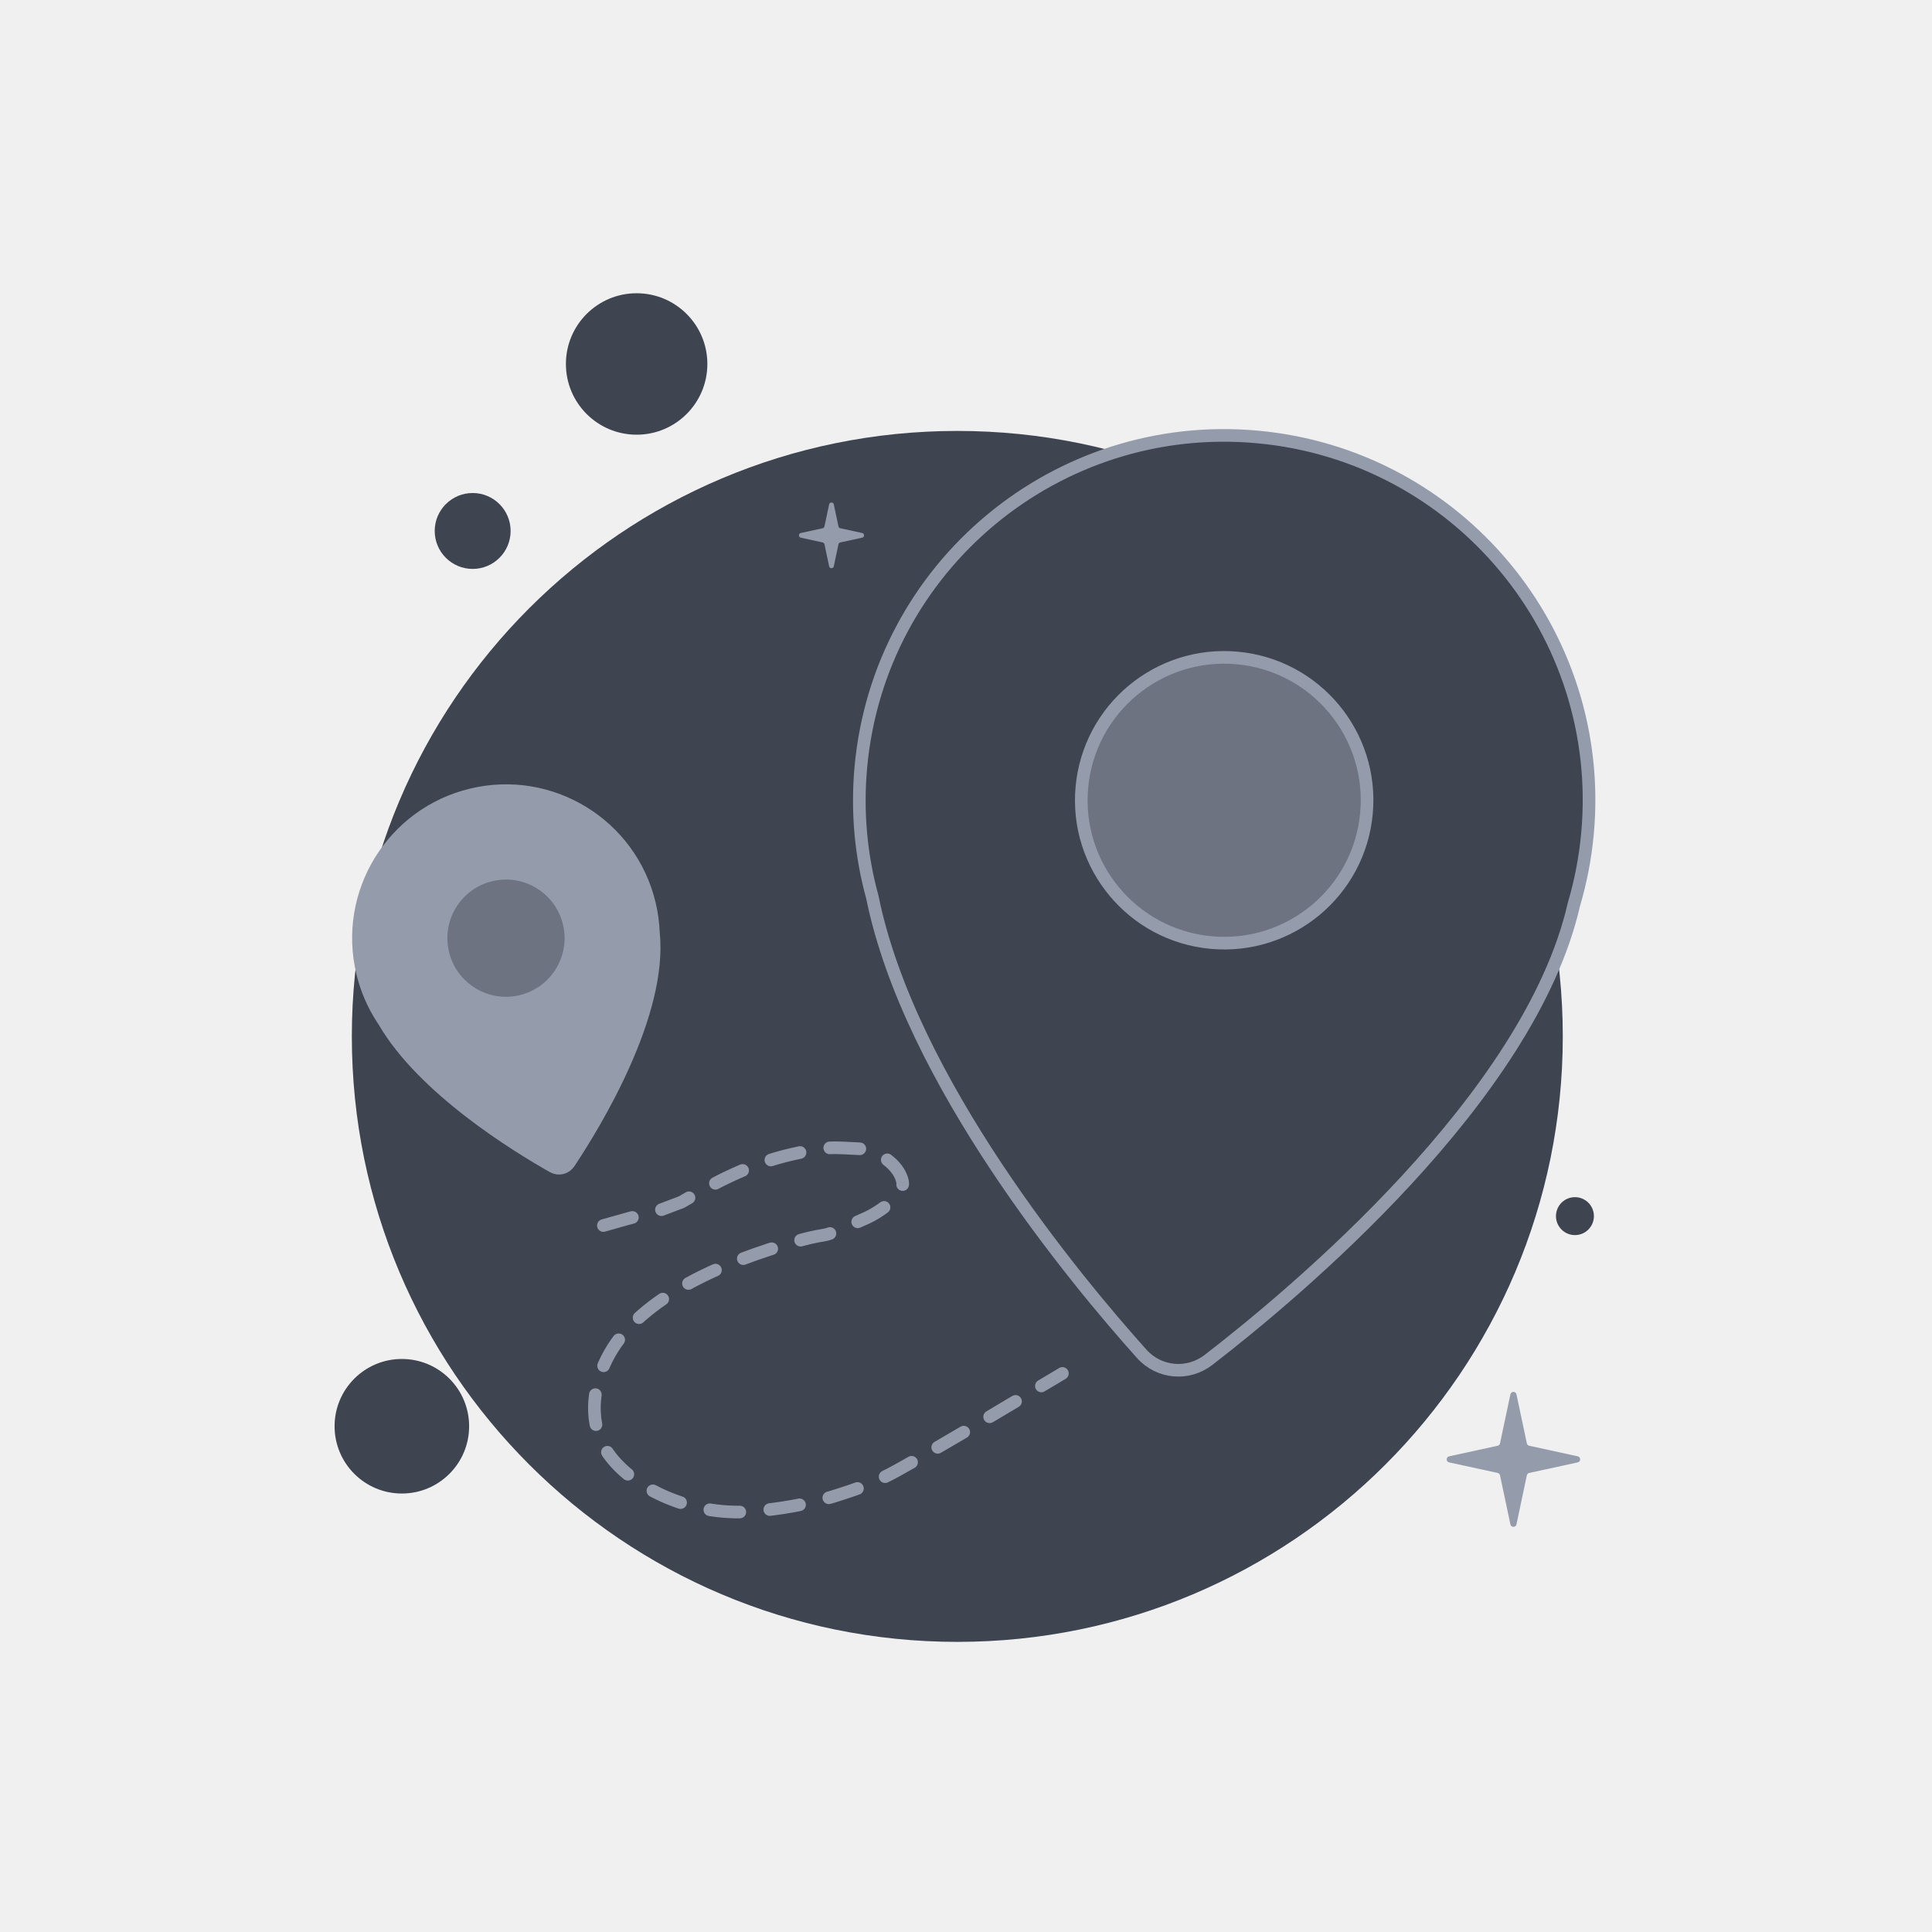
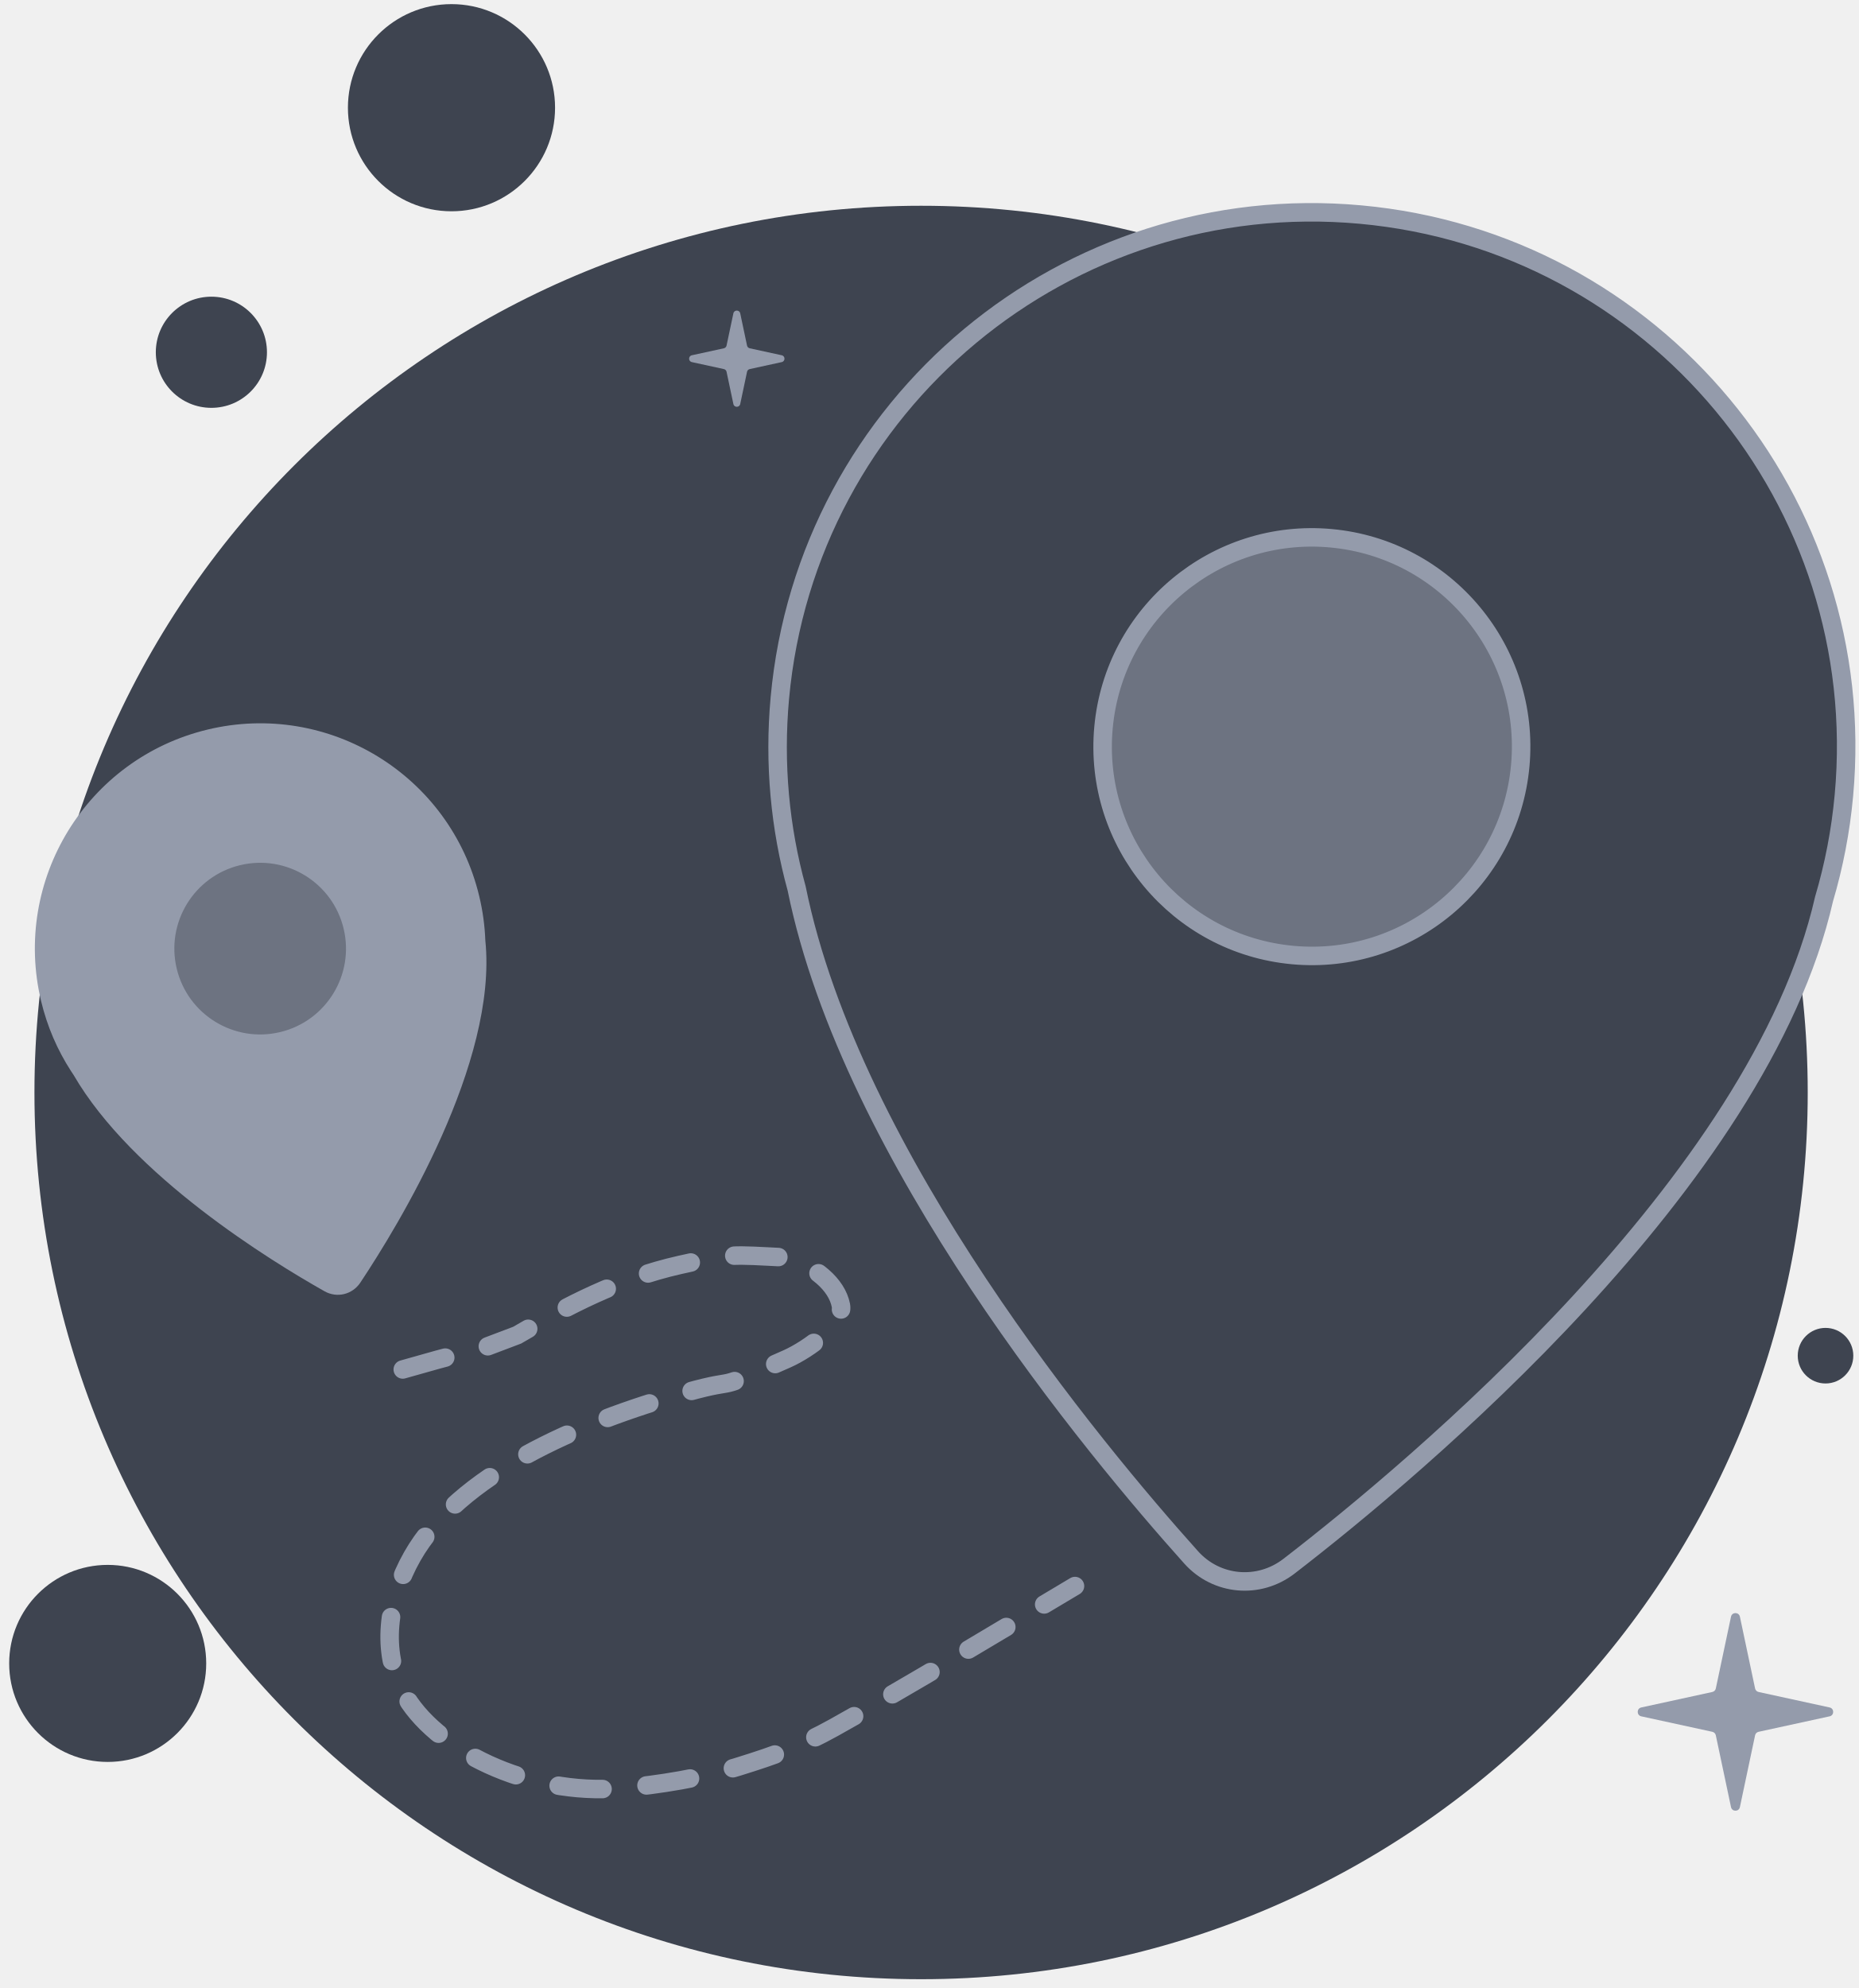
- <svg xmlns="http://www.w3.org/2000/svg" width="306" height="306" viewBox="0 0 306 306" fill="none">
-   <circle cx="151.624" cy="164.151" r="95.898" fill="#3E4450" />
-   <circle cx="74.863" cy="84.097" r="6.011" fill="#3E4450" />
-   <circle cx="100.833" cy="57.648" r="11.202" fill="#3E4450" />
-   <circle cx="63.648" cy="225.896" r="10.655" fill="#3E4450" />
-   <circle cx="249.447" cy="192.616" r="3.005" fill="#3E4450" />
-   <path d="M167.628 83.299C167.311 83.231 167.311 82.779 167.628 82.712L172.418 81.693C172.533 81.669 172.624 81.579 172.649 81.463L173.68 76.707C173.748 76.392 174.198 76.392 174.266 76.707L175.298 81.463C175.323 81.579 175.413 81.669 175.528 81.693L180.318 82.712C180.635 82.779 180.635 83.231 180.318 83.299L175.528 84.317C175.413 84.342 175.323 84.432 175.298 84.547L174.266 89.303C174.198 89.619 173.748 89.619 173.68 89.303L172.649 84.547C172.624 84.432 172.533 84.342 172.418 84.317L167.628 83.299Z" fill="#949BAB" />
-   <path d="M239.224 220.843C239.334 220.324 240.076 220.324 240.186 220.843L241.829 228.607C241.869 228.796 242.016 228.944 242.205 228.985L249.888 230.659C250.404 230.771 250.404 231.507 249.888 231.62L242.205 233.293C242.016 233.335 241.869 233.483 241.829 233.672L240.186 241.435C240.076 241.955 239.334 241.955 239.224 241.435L237.581 233.672C237.541 233.483 237.393 233.335 237.204 233.293L229.521 231.62C229.005 231.507 229.005 230.771 229.521 230.659L237.204 228.985C237.393 228.944 237.541 228.796 237.581 228.607L239.224 220.843Z" fill="#949BAB" />
-   <path d="M131.322 79.888C131.406 79.488 131.978 79.488 132.062 79.888L132.8 83.376C132.831 83.521 132.945 83.635 133.09 83.667L136.551 84.421C136.949 84.508 136.949 85.074 136.551 85.161L133.09 85.915C132.945 85.947 132.831 86.061 132.8 86.206L132.062 89.694C131.978 90.094 131.406 90.094 131.322 89.694L130.583 86.206C130.553 86.061 130.439 85.947 130.294 85.915L126.832 85.161C126.435 85.074 126.435 84.508 126.832 84.421L130.294 83.667C130.439 83.635 130.553 83.521 130.583 83.376L131.322 79.888Z" fill="#949BAB" />
-   <path d="M95.563 194.106C107.866 190.58 100.778 193.091 107.94 190.395C113.348 187.215 118.93 184.286 125.53 182.799C131.137 181.537 131 181.696 137.139 181.998C140.071 182.9 142.497 184.868 142.952 187.178C143.327 189.086 139.482 191.909 137.139 192.95C128.385 196.84 132.653 194.797 126.255 196.576C114.373 199.879 101.586 205.529 96.594 214.318C93.885 219.087 93.229 224.63 95.598 229.018C98.915 235.161 109.091 240.267 119.196 239.386C123.247 239.033 127.967 238.263 131.855 237.06C135.966 235.787 138.658 234.803 142.207 232.829C150.438 228.248 160.248 222.297 168.27 217.529" stroke="#949BAB" stroke-width="2" stroke-linecap="round" stroke-dasharray="4.77 4.77" />
-   <path d="M199.163 69.206C230.943 72.117 254.347 100.24 251.436 132.02C251.082 135.886 250.353 139.629 249.29 143.216C245.792 158.579 234.671 174.01 222.829 186.851C210.955 199.726 198.244 210.116 191.422 215.38C188.159 217.897 183.59 217.503 180.832 214.427C175.633 208.63 166.448 197.823 157.827 184.841C149.223 171.885 141.126 156.682 138.165 142.085C136.369 135.561 135.696 128.611 136.349 121.479C139.26 89.698 167.383 66.295 199.163 69.206Z" fill="#3E4450" stroke="#949BAB" stroke-width="2" />
-   <path d="M195.956 104.212C208.403 105.352 217.569 116.366 216.429 128.813C215.289 141.261 204.275 150.427 191.828 149.287C179.38 148.147 170.214 137.132 171.354 124.685C172.494 112.238 183.509 103.072 195.956 104.212Z" fill="#6D7381" stroke="#949BAB" stroke-width="2" />
-   <path d="M74.699 125.871C87.248 122.866 99.857 130.603 102.861 143.152C103.229 144.685 103.435 146.218 103.493 147.734L103.494 147.767L103.497 147.799C104.153 154.142 101.885 161.663 98.862 168.458C95.853 175.222 92.163 181.119 90.138 184.163C89.569 185.017 88.481 185.279 87.594 184.78C84.718 183.158 79.562 180.067 74.347 176.034C69.116 171.99 63.901 167.054 60.828 161.761L60.811 161.731L60.792 161.703L60.508 161.274C59.112 159.113 58.051 156.681 57.417 154.034C54.413 141.485 62.15 128.876 74.699 125.871Z" fill="#949BAB" stroke="#949BAB" stroke-width="2" />
-   <path d="M77.745 138.594C83.268 137.272 88.817 140.676 90.139 146.198C91.461 151.721 88.056 157.27 82.534 158.592C77.012 159.914 71.463 156.509 70.141 150.987C68.819 145.465 72.224 139.917 77.745 138.594Z" fill="#6D7381" stroke="#949BAB" stroke-width="2" />
+ <svg xmlns="http://www.w3.org/2000/svg" width="201" height="215" viewBox="0 0 201 215" fill="none">
+   <g clip-path="url(#clip0_2_56)">
+     <path d="M99.624 214.049C152.587 214.049 195.522 171.114 195.522 118.151C195.522 65.188 152.587 22.253 99.624 22.253C46.661 22.253 3.726 65.188 3.726 118.151C3.726 171.114 46.661 214.049 99.624 214.049Z" fill="#3E4450" />
+     <path d="M22.863 44.108C26.183 44.108 28.874 41.417 28.874 38.097C28.874 34.778 26.183 32.086 22.863 32.086C19.544 32.086 16.853 34.778 16.853 38.097C16.853 41.417 19.544 44.108 22.863 44.108Z" fill="#3E4450" />
+     <path d="M48.833 22.85C55.02 22.85 60.035 17.835 60.035 11.648C60.035 5.462 55.02 0.446 48.833 0.446C42.646 0.446 37.631 5.462 37.631 11.648C37.631 17.835 42.646 22.85 48.833 22.85Z" fill="#3E4450" />
+     <path d="M11.649 190.551C17.533 190.551 22.304 185.781 22.304 179.896C22.304 174.011 17.533 169.241 11.649 169.241C5.764 169.241 0.993 174.011 0.993 179.896C0.993 185.781 5.764 190.551 11.649 190.551Z" fill="#3E4450" />
+     <path d="M197.447 149.621C199.107 149.621 200.452 148.276 200.452 146.616C200.452 144.956 199.107 143.611 197.447 143.611C195.787 143.611 194.442 144.956 194.442 146.616C194.442 148.276 195.787 149.621 197.447 149.621Z" fill="#3E4450" />
+     <path d="M115.628 37.299C115.311 37.231 115.311 36.779 115.628 36.712L120.418 35.693C120.533 35.669 120.624 35.579 120.649 35.464L121.68 30.707C121.748 30.392 122.198 30.392 122.266 30.707L123.298 35.464C123.323 35.579 123.413 35.669 123.528 35.693L128.318 36.712C128.635 36.779 128.635 37.231 128.318 37.299L123.528 38.317C123.413 38.342 123.323 38.432 123.298 38.547L122.266 43.303C122.198 43.619 121.748 43.619 121.68 43.303L120.649 38.547C120.624 38.432 120.533 38.342 120.418 38.317L115.628 37.299Z" fill="#949BAB" />
+     <path d="M187.224 174.843C187.334 174.324 188.076 174.324 188.186 174.843L189.829 182.607C189.869 182.796 190.016 182.944 190.205 182.985L197.888 184.659C198.404 184.771 198.404 185.507 197.888 185.62L190.205 187.293C190.016 187.335 189.869 187.483 189.829 187.672L188.186 195.435C188.076 195.955 187.334 195.955 187.224 195.435L185.581 187.672C185.541 187.483 185.393 187.335 185.204 187.293L177.521 185.62C177.005 185.507 177.005 184.771 177.521 184.659L185.204 182.985C185.393 182.944 185.541 182.796 185.581 182.607L187.224 174.843Z" fill="#949BAB" />
+     <path d="M79.322 33.888C79.406 33.488 79.978 33.488 80.062 33.888L80.8 37.376C80.831 37.521 80.945 37.635 81.09 37.667L84.551 38.421C84.949 38.508 84.949 39.074 84.551 39.161L81.09 39.915C80.945 39.947 80.831 40.06 80.8 40.206L80.062 43.694C79.978 44.094 79.406 44.094 79.322 43.694L78.583 40.206C78.553 40.06 78.439 39.947 78.294 39.915L74.832 39.161C74.435 39.074 74.435 38.508 74.832 38.421L78.294 37.667C78.439 37.635 78.553 37.521 78.583 37.376L79.322 33.888Z" fill="#949BAB" />
+     <path d="M43.563 148.106C55.866 144.58 48.778 147.091 55.94 144.395C61.348 141.215 66.93 138.286 73.53 136.799C79.137 135.537 79 135.696 85.139 135.998C88.071 136.9 90.497 138.868 90.952 141.178C91.327 143.086 87.482 145.909 85.139 146.95C76.385 150.84 80.653 148.797 74.255 150.576C62.373 153.879 49.586 159.529 44.594 168.318C41.885 173.087 41.229 178.63 43.598 183.018C46.915 189.161 57.091 194.267 67.196 193.386C71.247 193.033 75.967 192.263 79.855 191.06C83.966 189.787 86.658 188.803 90.207 186.829C98.438 182.248 108.248 176.297 116.27 171.529" stroke="#949BAB" stroke-width="2" stroke-linecap="round" stroke-dasharray="4.77 4.77" />
+     <path d="M147.163 23.206C178.943 26.117 202.347 54.24 199.436 86.02C199.082 89.886 198.353 93.629 197.29 97.216C193.792 112.579 182.671 128.01 170.829 140.851C158.955 153.726 146.244 164.116 139.422 169.38C136.159 171.897 131.59 171.503 128.832 168.427C123.633 162.63 114.448 151.823 105.827 138.841C97.223 125.885 89.126 110.682 86.165 96.085C84.369 89.561 83.696 82.611 84.349 75.479C87.26 43.698 115.383 20.295 147.163 23.206Z" fill="#3E4450" stroke="#949BAB" stroke-width="2" />
+     <path d="M143.956 58.212C156.403 59.352 165.569 70.366 164.429 82.813C163.289 95.261 152.275 104.427 139.828 103.287C127.38 102.147 118.214 91.132 119.354 78.685C120.494 66.238 131.509 57.072 143.956 58.212Z" fill="#6D7381" stroke="#949BAB" stroke-width="2" />
+     <path d="M22.699 79.871C35.248 76.866 47.857 84.603 50.861 97.152C51.229 98.685 51.435 100.218 51.493 101.734L51.494 101.767L51.497 101.799C52.153 108.142 49.885 115.663 46.862 122.458C43.853 129.222 40.163 135.119 38.138 138.163C37.569 139.017 36.48 139.279 35.594 138.78C32.718 137.158 27.562 134.067 22.347 130.034C17.116 125.99 11.901 121.054 8.828 115.761L8.811 115.731L8.792 115.703L8.508 115.274C7.112 113.113 6.051 110.681 5.418 108.034C2.413 95.485 10.15 82.876 22.699 79.871Z" fill="#949BAB" stroke="#949BAB" stroke-width="2" />
+     <path d="M25.745 92.594C31.268 91.272 36.817 94.676 38.139 100.198C39.461 105.721 36.056 111.27 30.534 112.592C25.012 113.914 19.463 110.509 18.141 104.987C16.819 99.465 20.224 93.917 25.745 92.594Z" fill="#6D7381" stroke="#949BAB" stroke-width="2" />
+   </g>
+   <defs>
+     <clipPath id="clip0_2_56">
+       <rect width="201" height="215" fill="white" />
+     </clipPath>
+   </defs>
</svg>
